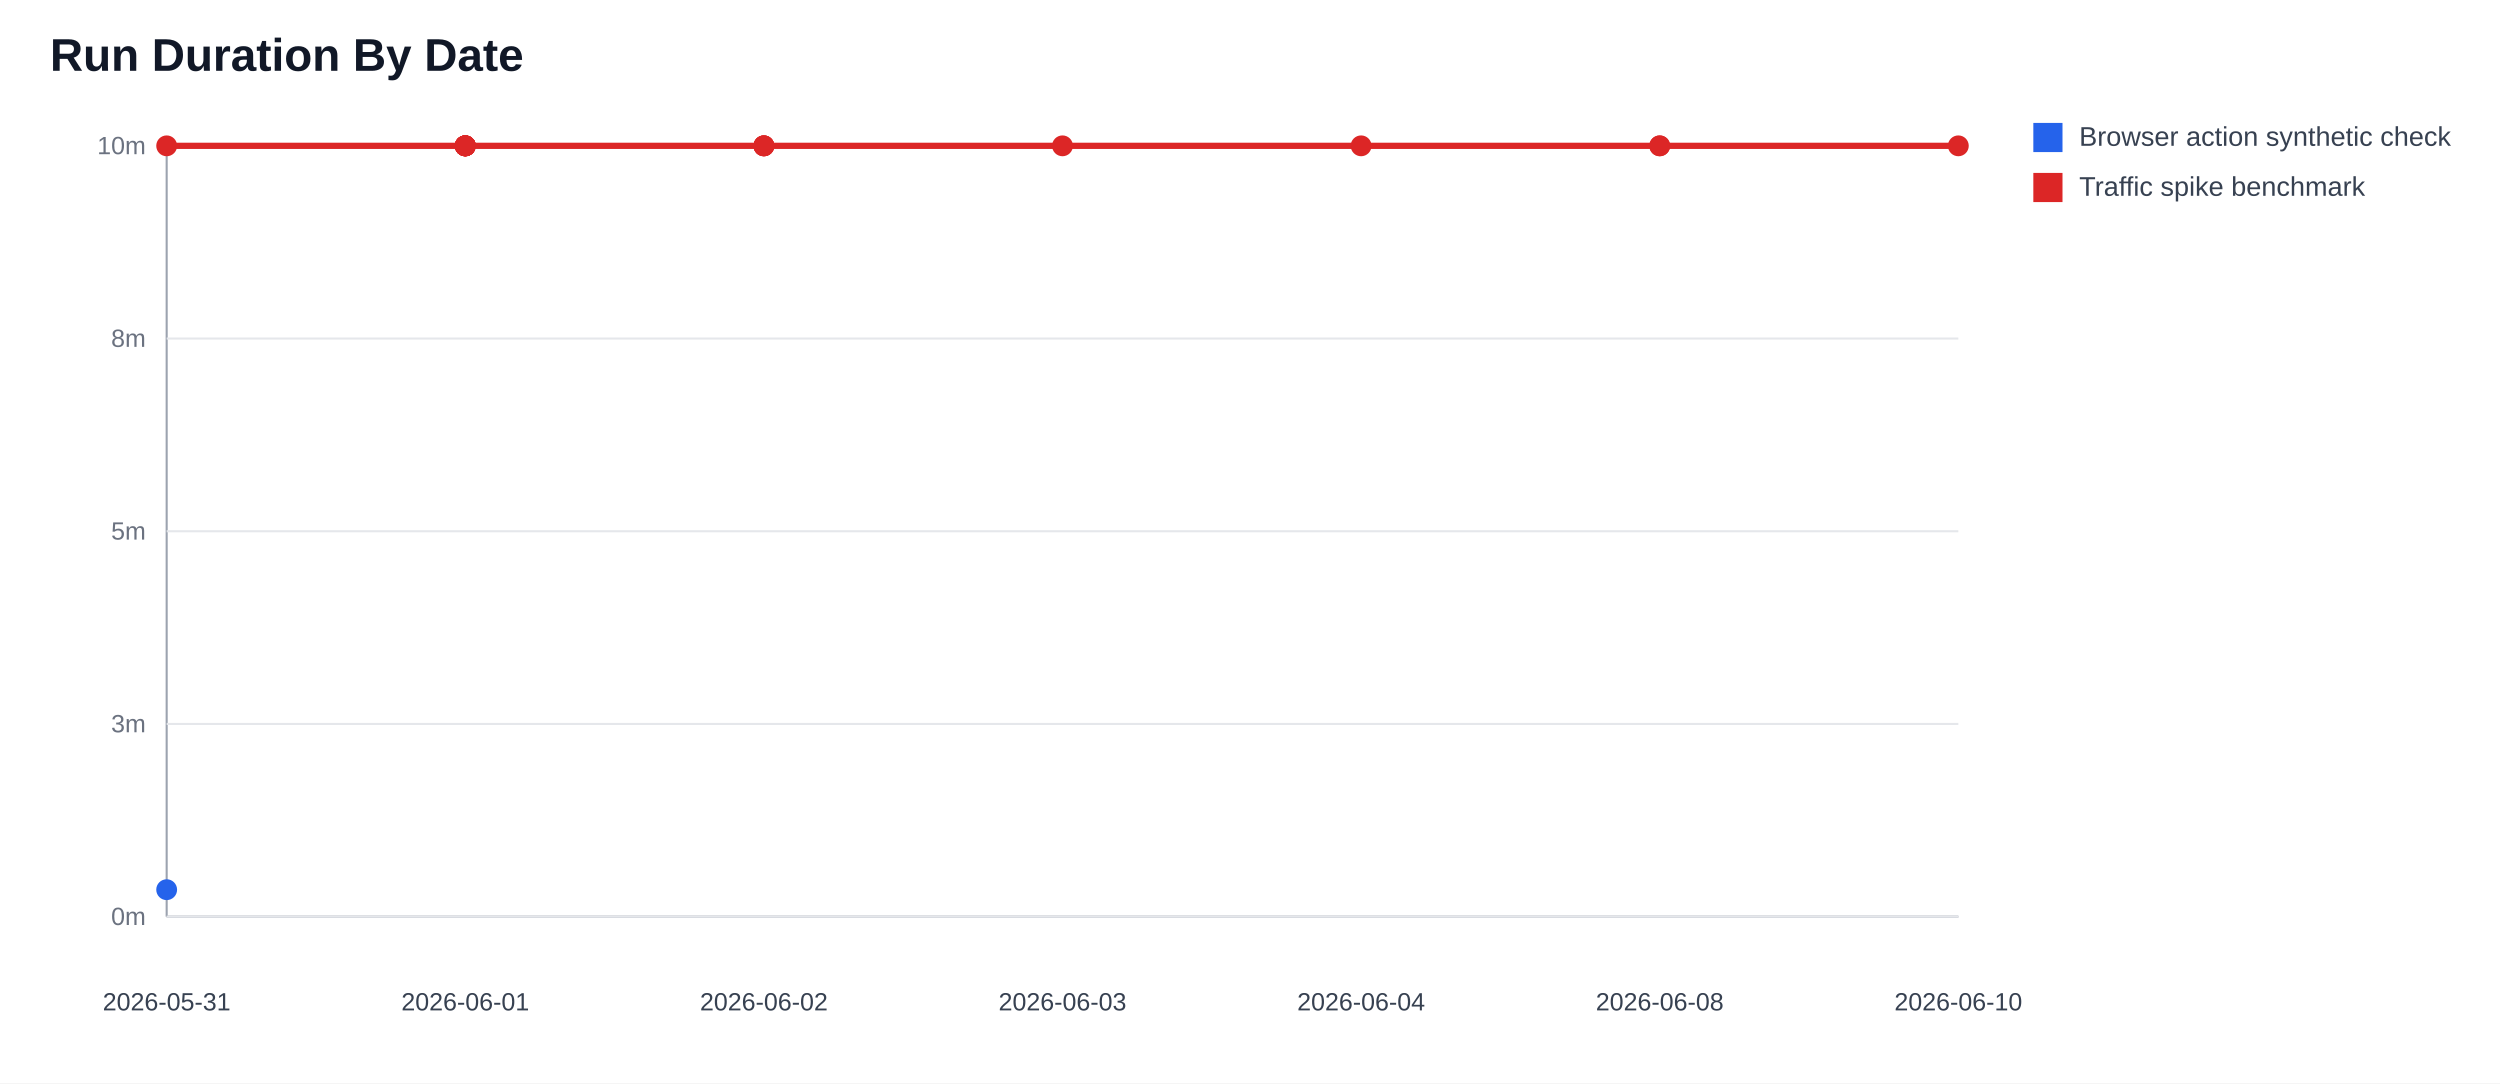
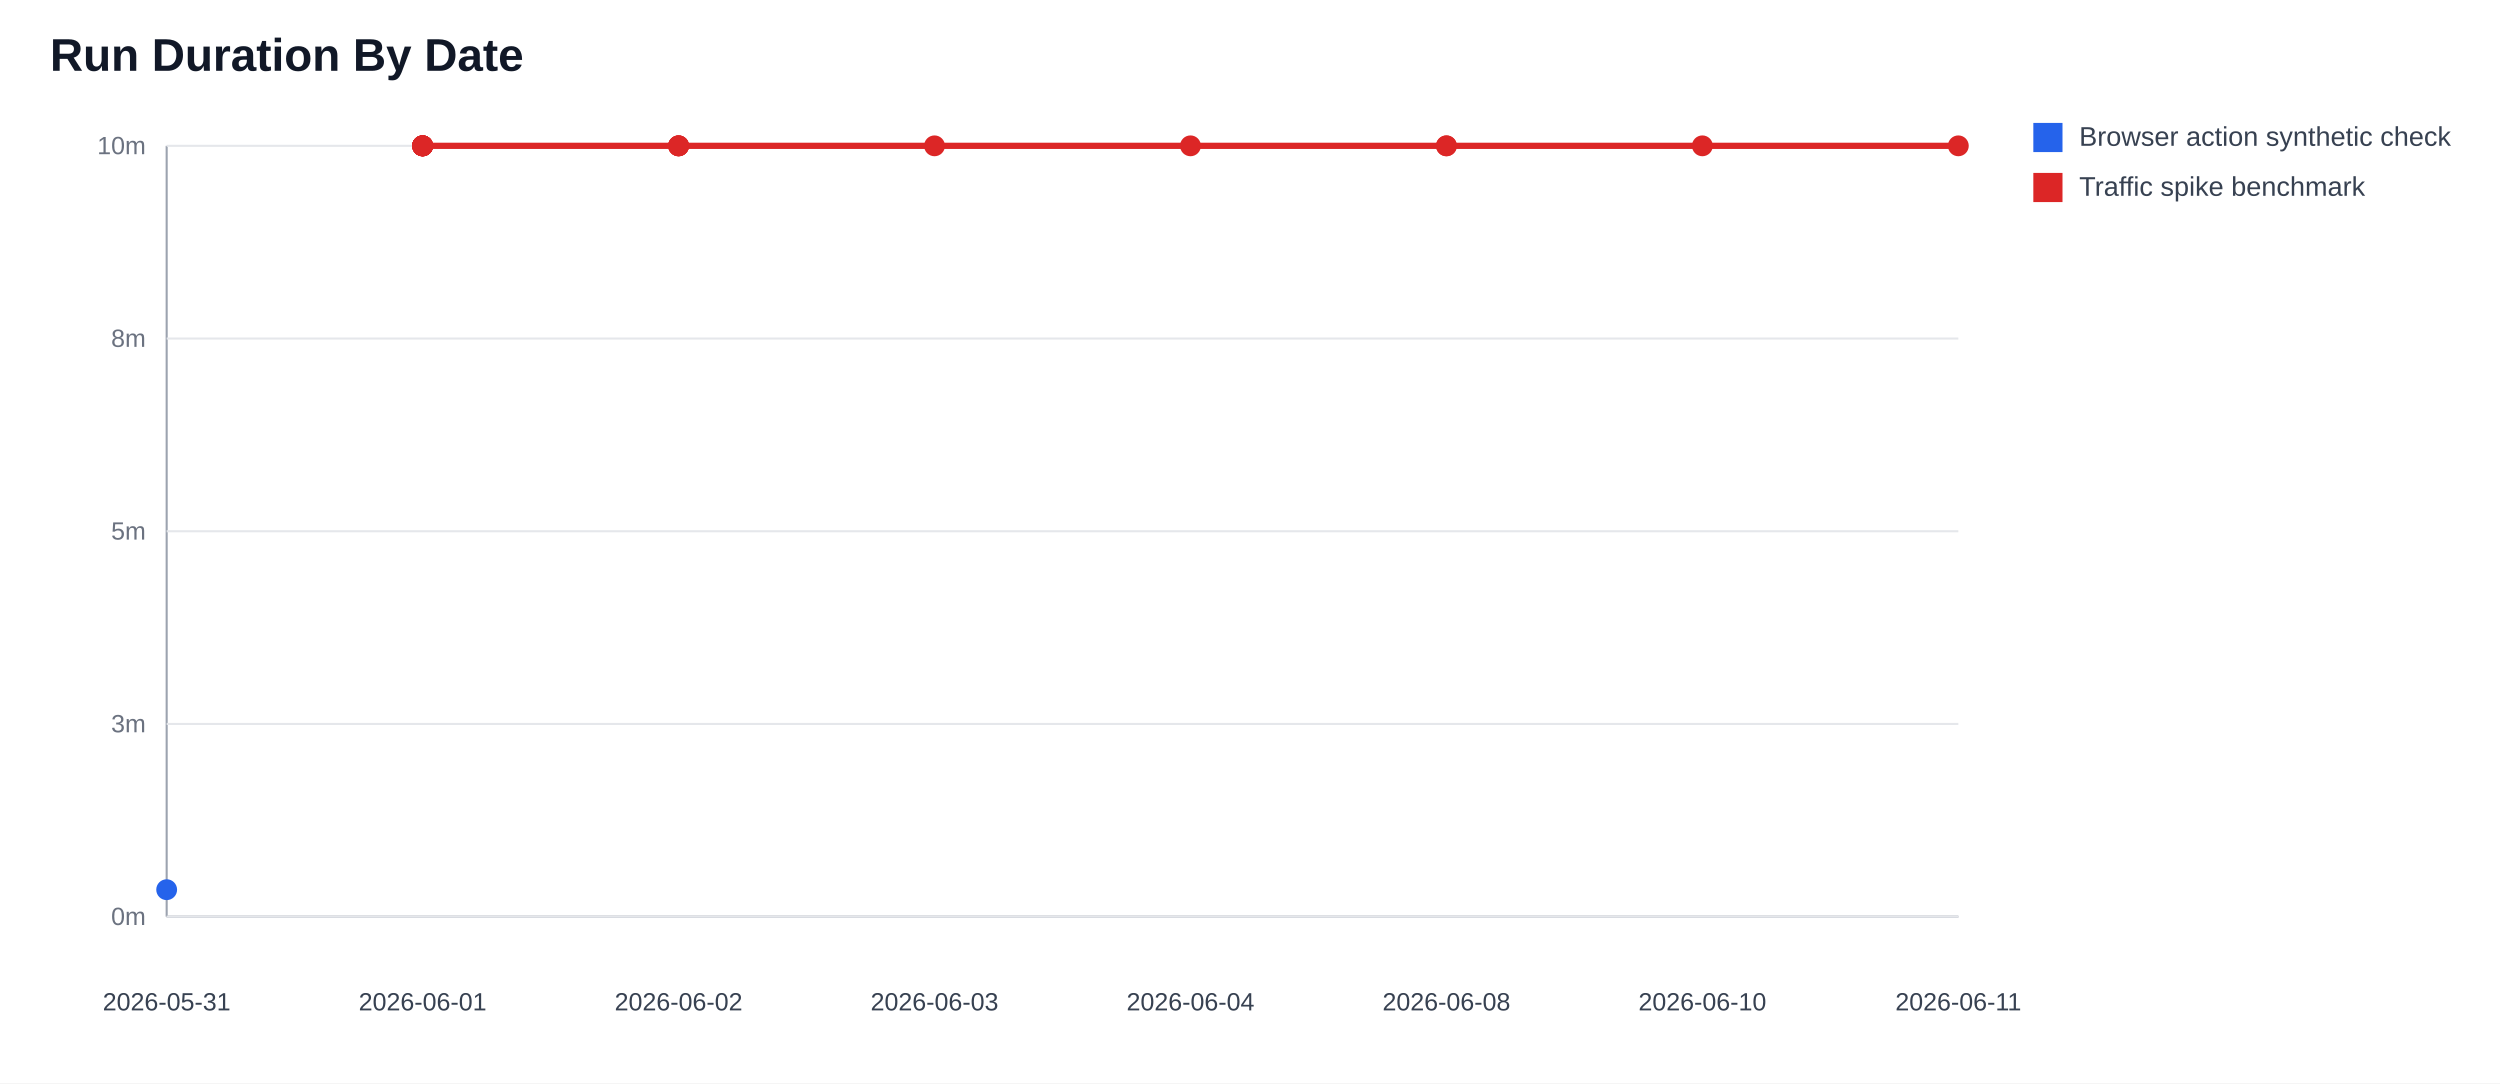
<svg xmlns="http://www.w3.org/2000/svg" width="1200" height="520" viewBox="0 0 1200 520" role="img" aria-label="Run Duration By Date">
  <rect width="100%" height="100%" fill="#ffffff" />
  <text x="24" y="34" font-family="Arial, sans-serif" font-size="22" font-weight="700" fill="#111827">Run Duration By Date</text>
  <line x1="80" y1="440" x2="940" y2="440" stroke="#9ca3af" />
  <line x1="80" y1="70" x2="80" y2="440" stroke="#9ca3af" />
  <line x1="80" y1="440" x2="940" y2="440" stroke="#e5e7eb" />
  <text x="70" y="444" text-anchor="end" font-family="Arial, sans-serif" font-size="12" fill="#6b7280">0m</text>
  <line x1="80" y1="347.5" x2="940" y2="347.5" stroke="#e5e7eb" />
  <text x="70" y="351.5" text-anchor="end" font-family="Arial, sans-serif" font-size="12" fill="#6b7280">3m</text>
  <line x1="80" y1="255" x2="940" y2="255" stroke="#e5e7eb" />
  <text x="70" y="259" text-anchor="end" font-family="Arial, sans-serif" font-size="12" fill="#6b7280">5m</text>
  <line x1="80" y1="162.5" x2="940" y2="162.5" stroke="#e5e7eb" />
  <text x="70" y="166.5" text-anchor="end" font-family="Arial, sans-serif" font-size="12" fill="#6b7280">8m</text>
  <line x1="80" y1="70" x2="940" y2="70" stroke="#e5e7eb" />
  <text x="70" y="74" text-anchor="end" font-family="Arial, sans-serif" font-size="12" fill="#6b7280">10m</text>
  <text x="80" y="485" text-anchor="middle" font-family="Arial, sans-serif" font-size="12" fill="#374151">2026-05-31</text>
-   <text x="223.333" y="485" text-anchor="middle" font-family="Arial, sans-serif" font-size="12" fill="#374151">2026-06-01</text>
-   <text x="366.667" y="485" text-anchor="middle" font-family="Arial, sans-serif" font-size="12" fill="#374151">2026-06-02</text>
-   <text x="510" y="485" text-anchor="middle" font-family="Arial, sans-serif" font-size="12" fill="#374151">2026-06-03</text>
-   <text x="653.333" y="485" text-anchor="middle" font-family="Arial, sans-serif" font-size="12" fill="#374151">2026-06-04</text>
-   <text x="796.667" y="485" text-anchor="middle" font-family="Arial, sans-serif" font-size="12" fill="#374151">2026-06-08</text>
-   <text x="940" y="485" text-anchor="middle" font-family="Arial, sans-serif" font-size="12" fill="#374151">2026-06-10</text>
+   <text x="202.857" y="485" text-anchor="middle" font-family="Arial, sans-serif" font-size="12" fill="#374151">2026-06-01</text>
+   <text x="325.714" y="485" text-anchor="middle" font-family="Arial, sans-serif" font-size="12" fill="#374151">2026-06-02</text>
+   <text x="448.571" y="485" text-anchor="middle" font-family="Arial, sans-serif" font-size="12" fill="#374151">2026-06-03</text>
+   <text x="571.429" y="485" text-anchor="middle" font-family="Arial, sans-serif" font-size="12" fill="#374151">2026-06-04</text>
+   <text x="694.286" y="485" text-anchor="middle" font-family="Arial, sans-serif" font-size="12" fill="#374151">2026-06-08</text>
+   <text x="817.143" y="485" text-anchor="middle" font-family="Arial, sans-serif" font-size="12" fill="#374151">2026-06-10</text>
+   <text x="940" y="485" text-anchor="middle" font-family="Arial, sans-serif" font-size="12" fill="#374151">2026-06-11</text>
  <polyline points="80,427.05" fill="none" stroke="#2563eb" stroke-width="3" />
  <circle cx="80" cy="427.05" r="5" fill="#2563eb" />
  <rect x="976" y="59" width="14" height="14" fill="#2563eb" />
  <text x="998" y="70" font-family="Arial, sans-serif" font-size="13" fill="#374151">Browser action synthetic check</text>
-   <polyline points="80,70 223.333,70 223.333,70 223.333,70 223.333,70 223.333,70 223.333,70 223.333,70 223.333,70 223.333,70 223.333,70 366.667,70 366.667,70 366.667,70 366.667,70 510,70 653.333,70 796.667,70 796.667,70 940,70" fill="none" stroke="#dc2626" stroke-width="3" />
-   <circle cx="80" cy="70" r="5" fill="#dc2626" />
-   <circle cx="223.333" cy="70" r="5" fill="#dc2626" />
-   <circle cx="223.333" cy="70" r="5" fill="#dc2626" />
-   <circle cx="223.333" cy="70" r="5" fill="#dc2626" />
-   <circle cx="223.333" cy="70" r="5" fill="#dc2626" />
-   <circle cx="223.333" cy="70" r="5" fill="#dc2626" />
-   <circle cx="223.333" cy="70" r="5" fill="#dc2626" />
-   <circle cx="223.333" cy="70" r="5" fill="#dc2626" />
-   <circle cx="223.333" cy="70" r="5" fill="#dc2626" />
-   <circle cx="223.333" cy="70" r="5" fill="#dc2626" />
-   <circle cx="223.333" cy="70" r="5" fill="#dc2626" />
-   <circle cx="366.667" cy="70" r="5" fill="#dc2626" />
-   <circle cx="366.667" cy="70" r="5" fill="#dc2626" />
-   <circle cx="366.667" cy="70" r="5" fill="#dc2626" />
-   <circle cx="366.667" cy="70" r="5" fill="#dc2626" />
-   <circle cx="510" cy="70" r="5" fill="#dc2626" />
-   <circle cx="653.333" cy="70" r="5" fill="#dc2626" />
-   <circle cx="796.667" cy="70" r="5" fill="#dc2626" />
-   <circle cx="796.667" cy="70" r="5" fill="#dc2626" />
+   <polyline points="202.857,70 202.857,70 202.857,70 202.857,70 202.857,70 202.857,70 202.857,70 202.857,70 202.857,70 202.857,70 325.714,70 325.714,70 325.714,70 325.714,70 448.571,70 571.429,70 694.286,70 694.286,70 817.143,70 940,70" fill="none" stroke="#dc2626" stroke-width="3" />
+   <circle cx="202.857" cy="70" r="5" fill="#dc2626" />
+   <circle cx="202.857" cy="70" r="5" fill="#dc2626" />
+   <circle cx="202.857" cy="70" r="5" fill="#dc2626" />
+   <circle cx="202.857" cy="70" r="5" fill="#dc2626" />
+   <circle cx="202.857" cy="70" r="5" fill="#dc2626" />
+   <circle cx="202.857" cy="70" r="5" fill="#dc2626" />
+   <circle cx="202.857" cy="70" r="5" fill="#dc2626" />
+   <circle cx="202.857" cy="70" r="5" fill="#dc2626" />
+   <circle cx="202.857" cy="70" r="5" fill="#dc2626" />
+   <circle cx="202.857" cy="70" r="5" fill="#dc2626" />
+   <circle cx="325.714" cy="70" r="5" fill="#dc2626" />
+   <circle cx="325.714" cy="70" r="5" fill="#dc2626" />
+   <circle cx="325.714" cy="70" r="5" fill="#dc2626" />
+   <circle cx="325.714" cy="70" r="5" fill="#dc2626" />
+   <circle cx="448.571" cy="70" r="5" fill="#dc2626" />
+   <circle cx="571.429" cy="70" r="5" fill="#dc2626" />
+   <circle cx="694.286" cy="70" r="5" fill="#dc2626" />
+   <circle cx="694.286" cy="70" r="5" fill="#dc2626" />
+   <circle cx="817.143" cy="70" r="5" fill="#dc2626" />
  <circle cx="940" cy="70" r="5" fill="#dc2626" />
  <rect x="976" y="83" width="14" height="14" fill="#dc2626" />
  <text x="998" y="94" font-family="Arial, sans-serif" font-size="13" fill="#374151">Traffic spike benchmark</text>
</svg>
